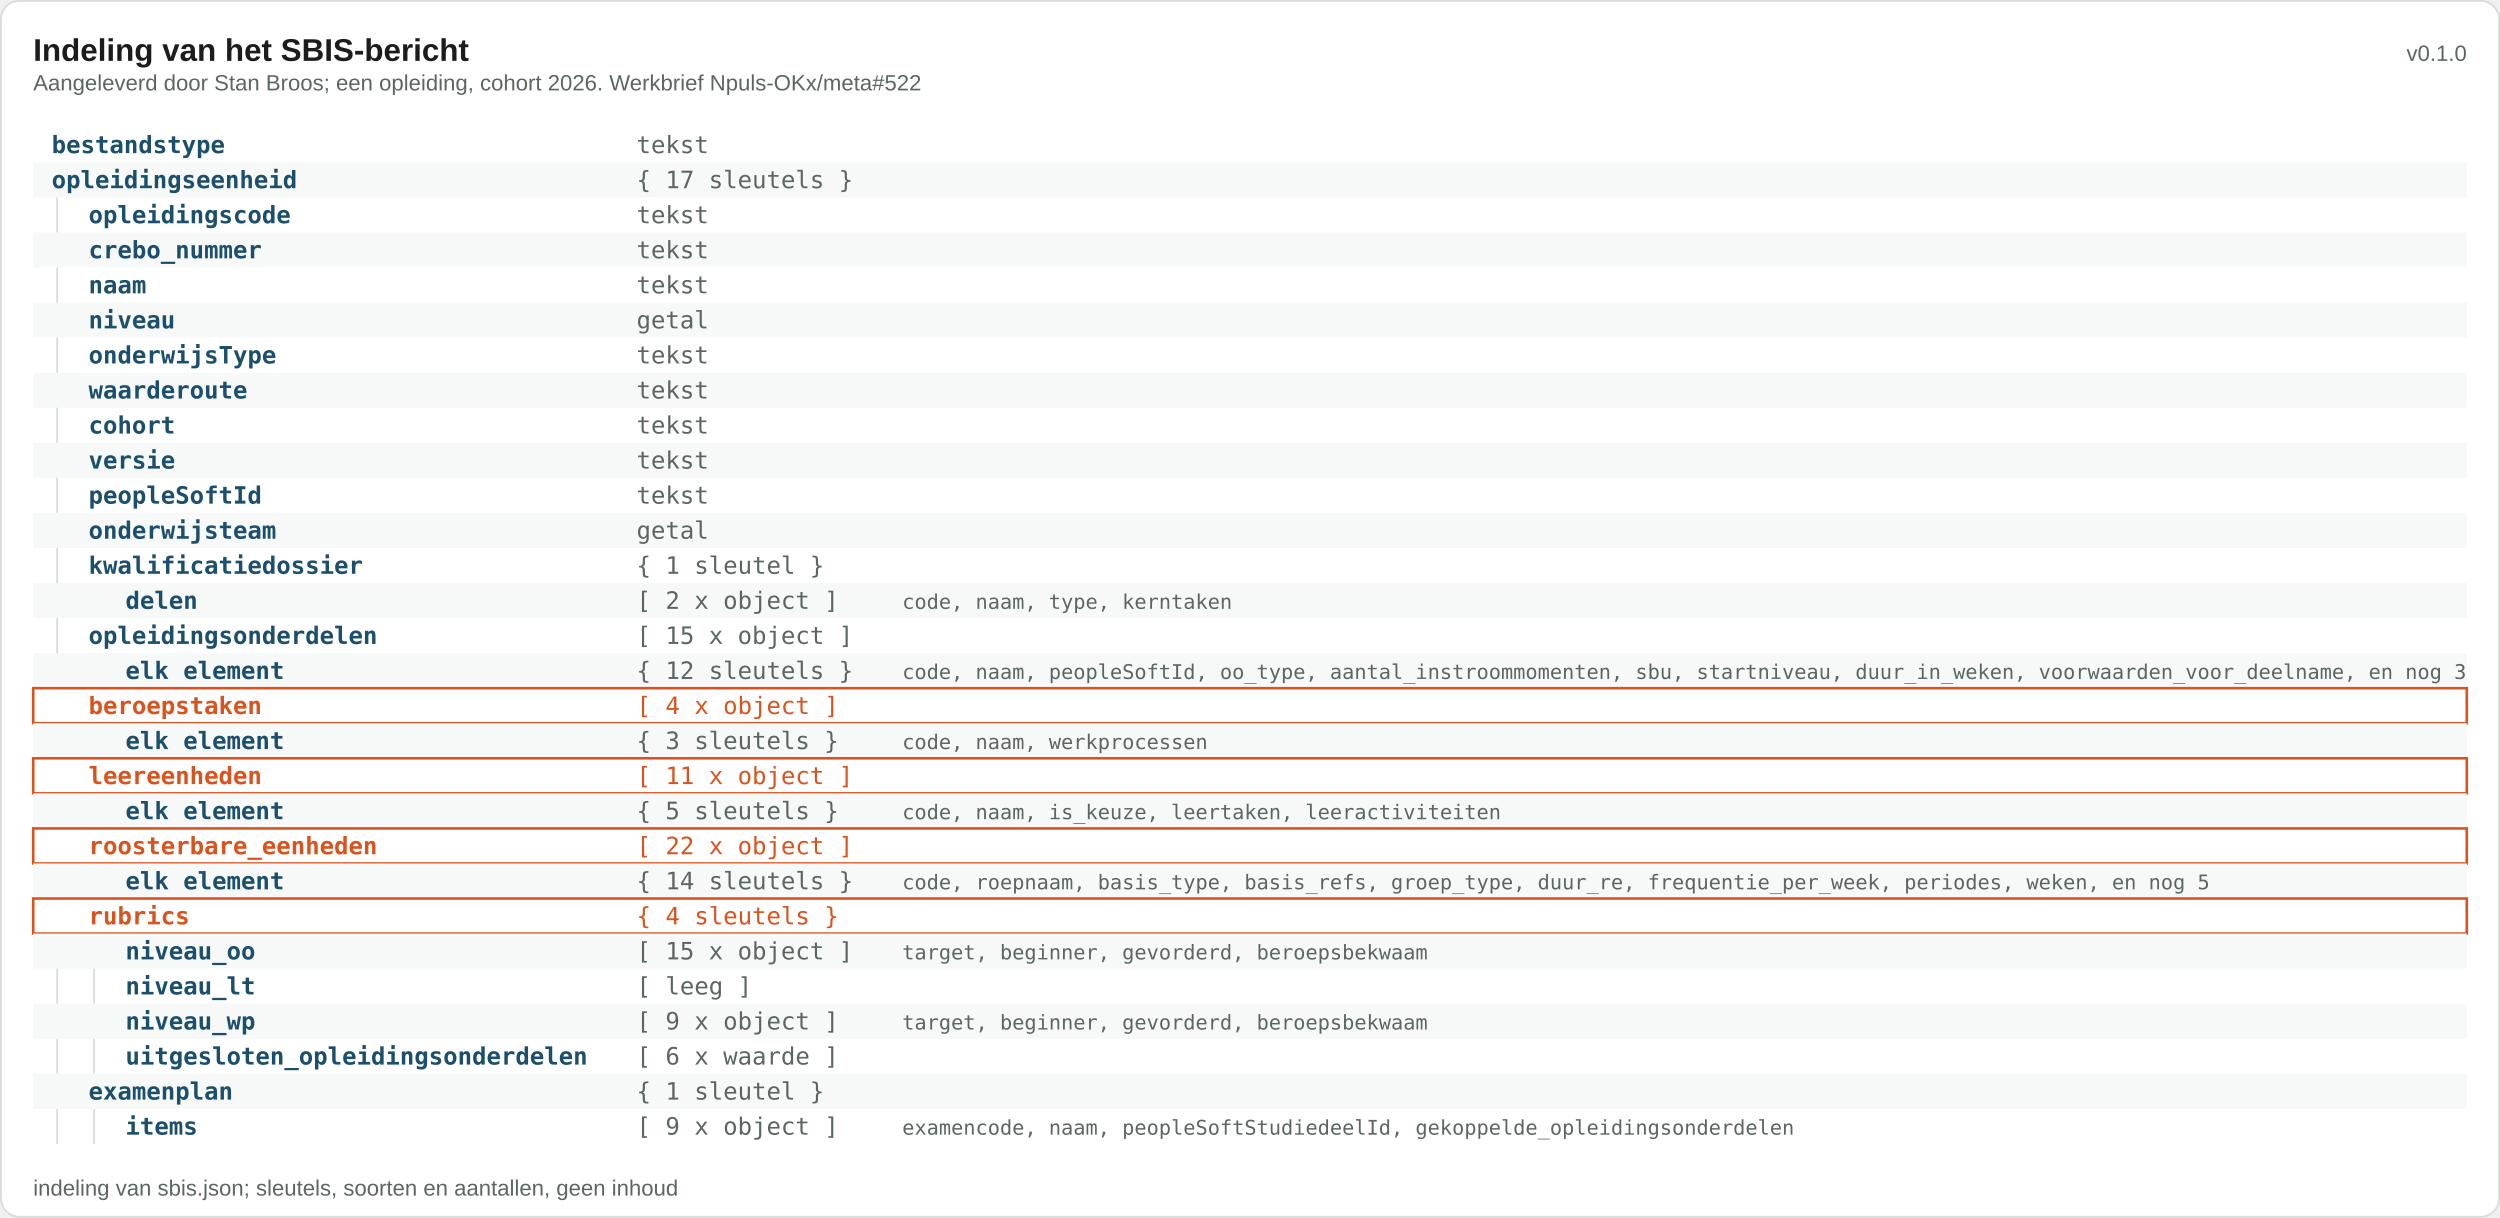
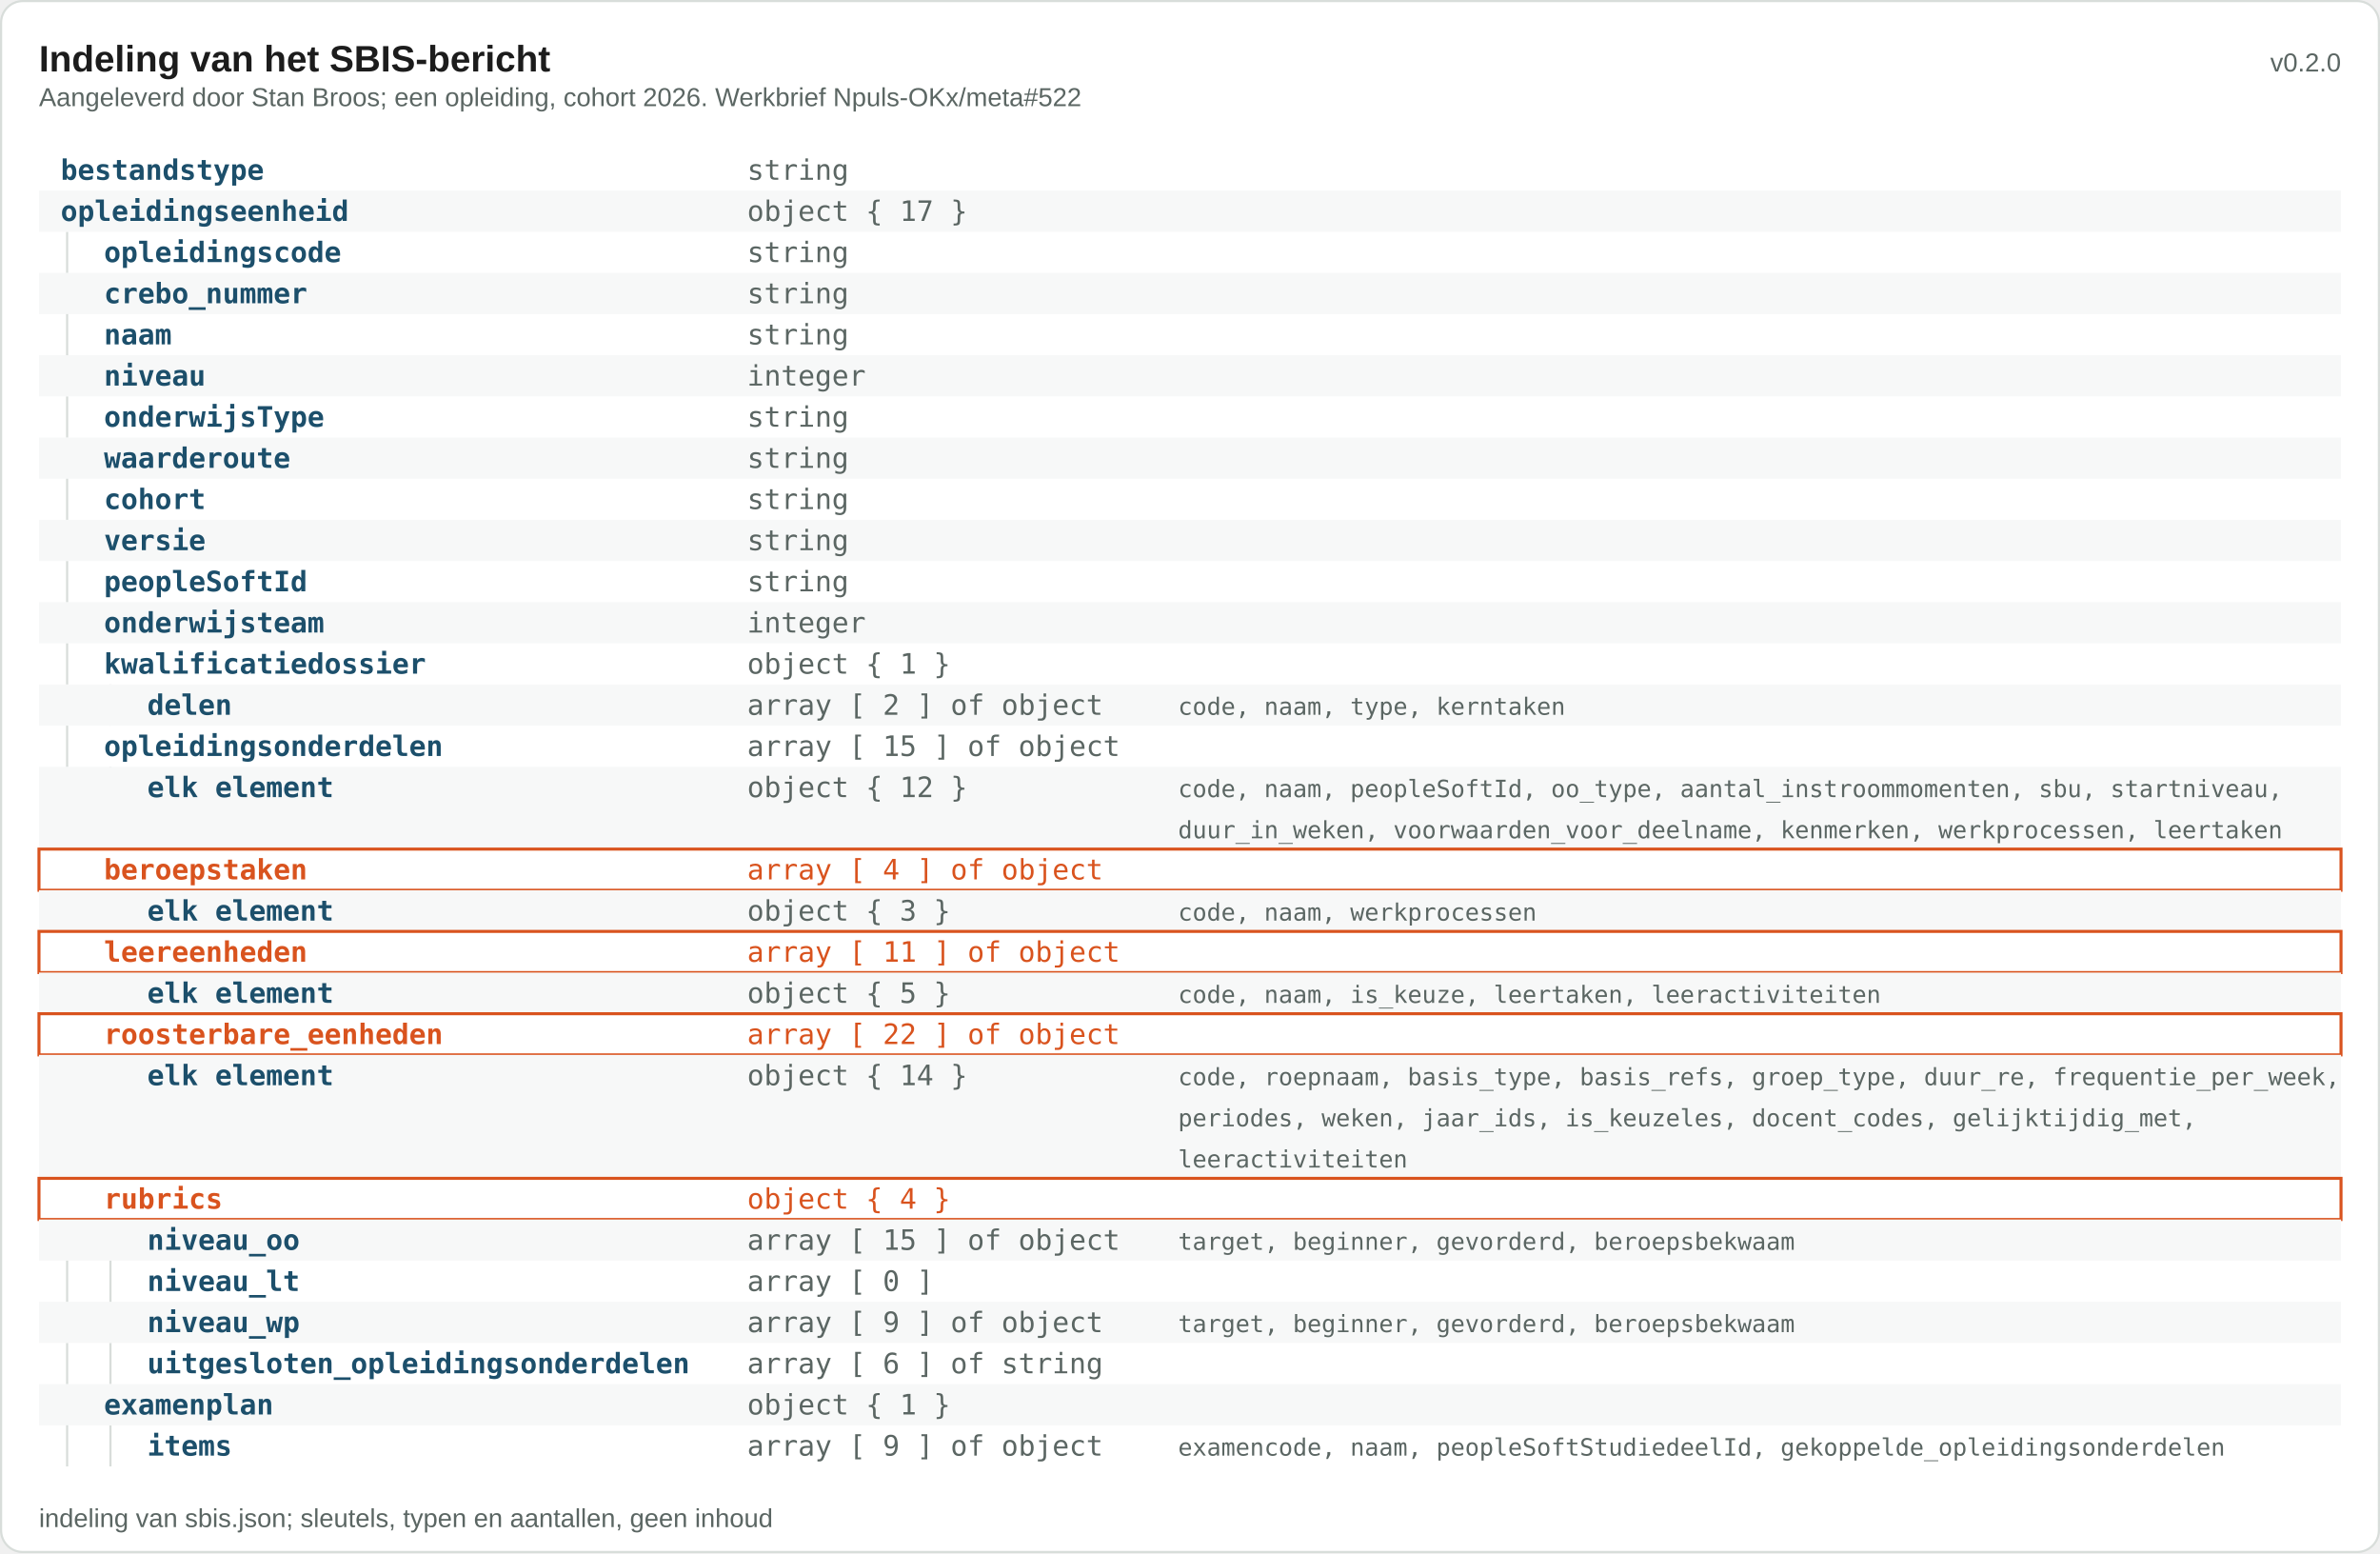
- <svg xmlns="http://www.w3.org/2000/svg" viewBox="0 0 1355 660" width="1355" height="660">
-   <rect x="0.5" y="0.5" width="1354" height="659" rx="10" fill="#ffffff" stroke="#d8ddda" />
+ <svg xmlns="http://www.w3.org/2000/svg" viewBox="0 0 1099 717" width="1099" height="717">
+   <rect x="0.5" y="0.5" width="1098" height="716" rx="10" fill="#ffffff" stroke="#d8ddda" />
  <text x="18" y="33" font-family="Arial, Helvetica, sans-serif" font-size="17" font-weight="bold" fill="#1c1c1c" text-anchor="start">Indeling van het SBIS-bericht</text>
  <text x="18" y="49" font-family="Arial, Helvetica, sans-serif" font-size="12" fill="#5b6663" text-anchor="start">Aangeleverd door Stan Broos; een opleiding, cohort 2026. Werkbrief Npuls-OKx/meta#522</text>
-   <text x="1337" y="33" font-family="Arial, Helvetica, sans-serif" font-size="12" fill="#5b6663" text-anchor="end">v0.1.0</text>
+   <text x="1081" y="33" font-family="Arial, Helvetica, sans-serif" font-size="12" fill="#5b6663" text-anchor="end">v0.2.0</text>
  <path d="M31 107V126" stroke="#d8ddda" />
  <path d="M31 126V145" stroke="#d8ddda" />
  <path d="M31 145V164" stroke="#d8ddda" />
  <path d="M31 164V183" stroke="#d8ddda" />
  <path d="M31 183V202" stroke="#d8ddda" />
  <path d="M31 202V221" stroke="#d8ddda" />
  <path d="M31 221V240" stroke="#d8ddda" />
  <path d="M31 240V259" stroke="#d8ddda" />
  <path d="M31 259V278" stroke="#d8ddda" />
  <path d="M31 278V297" stroke="#d8ddda" />
  <path d="M31 297V316" stroke="#d8ddda" />
  <path d="M31 316V335" stroke="#d8ddda" />
  <path d="M51 316V335" stroke="#d8ddda" />
  <path d="M31 335V354" stroke="#d8ddda" />
-   <path d="M31 354V373" stroke="#d8ddda" />
-   <path d="M51 354V373" stroke="#d8ddda" />
-   <path d="M31 373V392" stroke="#d8ddda" />
+   <path d="M31 354V392" stroke="#d8ddda" />
+   <path d="M51 354V392" stroke="#d8ddda" />
  <path d="M31 392V411" stroke="#d8ddda" />
-   <path d="M51 392V411" stroke="#d8ddda" />
  <path d="M31 411V430" stroke="#d8ddda" />
+   <path d="M51 411V430" stroke="#d8ddda" />
  <path d="M31 430V449" stroke="#d8ddda" />
-   <path d="M51 430V449" stroke="#d8ddda" />
  <path d="M31 449V468" stroke="#d8ddda" />
+   <path d="M51 449V468" stroke="#d8ddda" />
  <path d="M31 468V487" stroke="#d8ddda" />
-   <path d="M51 468V487" stroke="#d8ddda" />
-   <path d="M31 487V506" stroke="#d8ddda" />
-   <path d="M31 506V525" stroke="#d8ddda" />
-   <path d="M51 506V525" stroke="#d8ddda" />
-   <path d="M31 525V544" stroke="#d8ddda" />
-   <path d="M51 525V544" stroke="#d8ddda" />
+   <path d="M31 487V544" stroke="#d8ddda" />
+   <path d="M51 487V544" stroke="#d8ddda" />
  <path d="M31 544V563" stroke="#d8ddda" />
-   <path d="M51 544V563" stroke="#d8ddda" />
  <path d="M31 563V582" stroke="#d8ddda" />
  <path d="M51 563V582" stroke="#d8ddda" />
  <path d="M31 582V601" stroke="#d8ddda" />
+   <path d="M51 582V601" stroke="#d8ddda" />
  <path d="M31 601V620" stroke="#d8ddda" />
  <path d="M51 601V620" stroke="#d8ddda" />
+   <path d="M31 620V639" stroke="#d8ddda" />
+   <path d="M51 620V639" stroke="#d8ddda" />
+   <path d="M31 639V658" stroke="#d8ddda" />
+   <path d="M31 658V677" stroke="#d8ddda" />
+   <path d="M51 658V677" stroke="#d8ddda" />
  <text x="28" y="83" font-family="'DejaVu Sans Mono', 'Liberation Mono', Consolas, monospace" font-size="13" font-weight="bold" fill="#1c4f6b">bestandstype</text>
-   <text x="345" y="83" font-family="'DejaVu Sans Mono', 'Liberation Mono', Consolas, monospace" font-size="13" fill="#5b6663">tekst</text>
-   <rect x="18" y="88" width="1319" height="19" fill="#f7f8f8" />
+   <text x="345" y="83" font-family="'DejaVu Sans Mono', 'Liberation Mono', Consolas, monospace" font-size="13" fill="#5b6663">string</text>
+   <rect x="18" y="88" width="1063" height="19" fill="#f7f8f8" />
  <text x="28" y="102" font-family="'DejaVu Sans Mono', 'Liberation Mono', Consolas, monospace" font-size="13" font-weight="bold" fill="#1c4f6b">opleidingseenheid</text>
-   <text x="345" y="102" font-family="'DejaVu Sans Mono', 'Liberation Mono', Consolas, monospace" font-size="13" fill="#5b6663">{ 17 sleutels }</text>
+   <text x="345" y="102" font-family="'DejaVu Sans Mono', 'Liberation Mono', Consolas, monospace" font-size="13" fill="#5b6663">object { 17 }</text>
  <text x="48" y="121" font-family="'DejaVu Sans Mono', 'Liberation Mono', Consolas, monospace" font-size="13" font-weight="bold" fill="#1c4f6b">opleidingscode</text>
-   <text x="345" y="121" font-family="'DejaVu Sans Mono', 'Liberation Mono', Consolas, monospace" font-size="13" fill="#5b6663">tekst</text>
-   <rect x="18" y="126" width="1319" height="19" fill="#f7f8f8" />
+   <text x="345" y="121" font-family="'DejaVu Sans Mono', 'Liberation Mono', Consolas, monospace" font-size="13" fill="#5b6663">string</text>
+   <rect x="18" y="126" width="1063" height="19" fill="#f7f8f8" />
  <text x="48" y="140" font-family="'DejaVu Sans Mono', 'Liberation Mono', Consolas, monospace" font-size="13" font-weight="bold" fill="#1c4f6b">crebo_nummer</text>
-   <text x="345" y="140" font-family="'DejaVu Sans Mono', 'Liberation Mono', Consolas, monospace" font-size="13" fill="#5b6663">tekst</text>
+   <text x="345" y="140" font-family="'DejaVu Sans Mono', 'Liberation Mono', Consolas, monospace" font-size="13" fill="#5b6663">string</text>
  <text x="48" y="159" font-family="'DejaVu Sans Mono', 'Liberation Mono', Consolas, monospace" font-size="13" font-weight="bold" fill="#1c4f6b">naam</text>
-   <text x="345" y="159" font-family="'DejaVu Sans Mono', 'Liberation Mono', Consolas, monospace" font-size="13" fill="#5b6663">tekst</text>
-   <rect x="18" y="164" width="1319" height="19" fill="#f7f8f8" />
+   <text x="345" y="159" font-family="'DejaVu Sans Mono', 'Liberation Mono', Consolas, monospace" font-size="13" fill="#5b6663">string</text>
+   <rect x="18" y="164" width="1063" height="19" fill="#f7f8f8" />
  <text x="48" y="178" font-family="'DejaVu Sans Mono', 'Liberation Mono', Consolas, monospace" font-size="13" font-weight="bold" fill="#1c4f6b">niveau</text>
-   <text x="345" y="178" font-family="'DejaVu Sans Mono', 'Liberation Mono', Consolas, monospace" font-size="13" fill="#5b6663">getal</text>
+   <text x="345" y="178" font-family="'DejaVu Sans Mono', 'Liberation Mono', Consolas, monospace" font-size="13" fill="#5b6663">integer</text>
  <text x="48" y="197" font-family="'DejaVu Sans Mono', 'Liberation Mono', Consolas, monospace" font-size="13" font-weight="bold" fill="#1c4f6b">onderwijsType</text>
-   <text x="345" y="197" font-family="'DejaVu Sans Mono', 'Liberation Mono', Consolas, monospace" font-size="13" fill="#5b6663">tekst</text>
-   <rect x="18" y="202" width="1319" height="19" fill="#f7f8f8" />
+   <text x="345" y="197" font-family="'DejaVu Sans Mono', 'Liberation Mono', Consolas, monospace" font-size="13" fill="#5b6663">string</text>
+   <rect x="18" y="202" width="1063" height="19" fill="#f7f8f8" />
  <text x="48" y="216" font-family="'DejaVu Sans Mono', 'Liberation Mono', Consolas, monospace" font-size="13" font-weight="bold" fill="#1c4f6b">waarderoute</text>
-   <text x="345" y="216" font-family="'DejaVu Sans Mono', 'Liberation Mono', Consolas, monospace" font-size="13" fill="#5b6663">tekst</text>
+   <text x="345" y="216" font-family="'DejaVu Sans Mono', 'Liberation Mono', Consolas, monospace" font-size="13" fill="#5b6663">string</text>
  <text x="48" y="235" font-family="'DejaVu Sans Mono', 'Liberation Mono', Consolas, monospace" font-size="13" font-weight="bold" fill="#1c4f6b">cohort</text>
-   <text x="345" y="235" font-family="'DejaVu Sans Mono', 'Liberation Mono', Consolas, monospace" font-size="13" fill="#5b6663">tekst</text>
-   <rect x="18" y="240" width="1319" height="19" fill="#f7f8f8" />
+   <text x="345" y="235" font-family="'DejaVu Sans Mono', 'Liberation Mono', Consolas, monospace" font-size="13" fill="#5b6663">string</text>
+   <rect x="18" y="240" width="1063" height="19" fill="#f7f8f8" />
  <text x="48" y="254" font-family="'DejaVu Sans Mono', 'Liberation Mono', Consolas, monospace" font-size="13" font-weight="bold" fill="#1c4f6b">versie</text>
-   <text x="345" y="254" font-family="'DejaVu Sans Mono', 'Liberation Mono', Consolas, monospace" font-size="13" fill="#5b6663">tekst</text>
+   <text x="345" y="254" font-family="'DejaVu Sans Mono', 'Liberation Mono', Consolas, monospace" font-size="13" fill="#5b6663">string</text>
  <text x="48" y="273" font-family="'DejaVu Sans Mono', 'Liberation Mono', Consolas, monospace" font-size="13" font-weight="bold" fill="#1c4f6b">peopleSoftId</text>
-   <text x="345" y="273" font-family="'DejaVu Sans Mono', 'Liberation Mono', Consolas, monospace" font-size="13" fill="#5b6663">tekst</text>
-   <rect x="18" y="278" width="1319" height="19" fill="#f7f8f8" />
+   <text x="345" y="273" font-family="'DejaVu Sans Mono', 'Liberation Mono', Consolas, monospace" font-size="13" fill="#5b6663">string</text>
+   <rect x="18" y="278" width="1063" height="19" fill="#f7f8f8" />
  <text x="48" y="292" font-family="'DejaVu Sans Mono', 'Liberation Mono', Consolas, monospace" font-size="13" font-weight="bold" fill="#1c4f6b">onderwijsteam</text>
-   <text x="345" y="292" font-family="'DejaVu Sans Mono', 'Liberation Mono', Consolas, monospace" font-size="13" fill="#5b6663">getal</text>
+   <text x="345" y="292" font-family="'DejaVu Sans Mono', 'Liberation Mono', Consolas, monospace" font-size="13" fill="#5b6663">integer</text>
  <text x="48" y="311" font-family="'DejaVu Sans Mono', 'Liberation Mono', Consolas, monospace" font-size="13" font-weight="bold" fill="#1c4f6b">kwalificatiedossier</text>
-   <text x="345" y="311" font-family="'DejaVu Sans Mono', 'Liberation Mono', Consolas, monospace" font-size="13" fill="#5b6663">{ 1 sleutel }</text>
-   <rect x="18" y="316" width="1319" height="19" fill="#f7f8f8" />
+   <text x="345" y="311" font-family="'DejaVu Sans Mono', 'Liberation Mono', Consolas, monospace" font-size="13" fill="#5b6663">object { 1 }</text>
+   <rect x="18" y="316" width="1063" height="19" fill="#f7f8f8" />
  <text x="68" y="330" font-family="'DejaVu Sans Mono', 'Liberation Mono', Consolas, monospace" font-size="13" font-weight="bold" fill="#1c4f6b">delen</text>
-   <text x="345" y="330" font-family="'DejaVu Sans Mono', 'Liberation Mono', Consolas, monospace" font-size="13" fill="#5b6663">[ 2 x object ]</text>
-   <text x="489" y="330" font-family="'DejaVu Sans Mono', 'Liberation Mono', Consolas, monospace" font-size="11" fill="#5b6663">code, naam, type, kerntaken</text>
+   <text x="345" y="330" font-family="'DejaVu Sans Mono', 'Liberation Mono', Consolas, monospace" font-size="13" fill="#5b6663">array [ 2 ] of object</text>
+   <text x="544" y="330" font-family="'DejaVu Sans Mono', 'Liberation Mono', Consolas, monospace" font-size="11" fill="#5b6663">code, naam, type, kerntaken</text>
  <text x="48" y="349" font-family="'DejaVu Sans Mono', 'Liberation Mono', Consolas, monospace" font-size="13" font-weight="bold" fill="#1c4f6b">opleidingsonderdelen</text>
-   <text x="345" y="349" font-family="'DejaVu Sans Mono', 'Liberation Mono', Consolas, monospace" font-size="13" fill="#5b6663">[ 15 x object ]</text>
-   <rect x="18" y="354" width="1319" height="19" fill="#f7f8f8" />
+   <text x="345" y="349" font-family="'DejaVu Sans Mono', 'Liberation Mono', Consolas, monospace" font-size="13" fill="#5b6663">array [ 15 ] of object</text>
+   <rect x="18" y="354" width="1063" height="38" fill="#f7f8f8" />
  <text x="68" y="368" font-family="'DejaVu Sans Mono', 'Liberation Mono', Consolas, monospace" font-size="13" font-weight="bold" fill="#1c4f6b">elk element</text>
-   <text x="345" y="368" font-family="'DejaVu Sans Mono', 'Liberation Mono', Consolas, monospace" font-size="13" fill="#5b6663">{ 12 sleutels }</text>
-   <text x="489" y="368" font-family="'DejaVu Sans Mono', 'Liberation Mono', Consolas, monospace" font-size="11" fill="#5b6663">code, naam, peopleSoftId, oo_type, aantal_instroommomenten, sbu, startniveau, duur_in_weken, voorwaarden_voor_deelname, en nog 3</text>
-   <rect x="18" y="373" width="1319" height="19" fill="#ffffff" stroke="#d9531e" stroke-width="1.4" />
-   <text x="48" y="387" font-family="'DejaVu Sans Mono', 'Liberation Mono', Consolas, monospace" font-size="13" font-weight="bold" fill="#d9531e">beroepstaken</text>
-   <text x="345" y="387" font-family="'DejaVu Sans Mono', 'Liberation Mono', Consolas, monospace" font-size="13" fill="#d9531e">[ 4 x object ]</text>
-   <rect x="18" y="392" width="1319" height="19" fill="#f7f8f8" />
-   <text x="68" y="406" font-family="'DejaVu Sans Mono', 'Liberation Mono', Consolas, monospace" font-size="13" font-weight="bold" fill="#1c4f6b">elk element</text>
-   <text x="345" y="406" font-family="'DejaVu Sans Mono', 'Liberation Mono', Consolas, monospace" font-size="13" fill="#5b6663">{ 3 sleutels }</text>
-   <text x="489" y="406" font-family="'DejaVu Sans Mono', 'Liberation Mono', Consolas, monospace" font-size="11" fill="#5b6663">code, naam, werkprocessen</text>
-   <rect x="18" y="411" width="1319" height="19" fill="#ffffff" stroke="#d9531e" stroke-width="1.4" />
-   <text x="48" y="425" font-family="'DejaVu Sans Mono', 'Liberation Mono', Consolas, monospace" font-size="13" font-weight="bold" fill="#d9531e">leereenheden</text>
-   <text x="345" y="425" font-family="'DejaVu Sans Mono', 'Liberation Mono', Consolas, monospace" font-size="13" fill="#d9531e">[ 11 x object ]</text>
-   <rect x="18" y="430" width="1319" height="19" fill="#f7f8f8" />
-   <text x="68" y="444" font-family="'DejaVu Sans Mono', 'Liberation Mono', Consolas, monospace" font-size="13" font-weight="bold" fill="#1c4f6b">elk element</text>
-   <text x="345" y="444" font-family="'DejaVu Sans Mono', 'Liberation Mono', Consolas, monospace" font-size="13" fill="#5b6663">{ 5 sleutels }</text>
-   <text x="489" y="444" font-family="'DejaVu Sans Mono', 'Liberation Mono', Consolas, monospace" font-size="11" fill="#5b6663">code, naam, is_keuze, leertaken, leeractiviteiten</text>
-   <rect x="18" y="449" width="1319" height="19" fill="#ffffff" stroke="#d9531e" stroke-width="1.4" />
-   <text x="48" y="463" font-family="'DejaVu Sans Mono', 'Liberation Mono', Consolas, monospace" font-size="13" font-weight="bold" fill="#d9531e">roosterbare_eenheden</text>
-   <text x="345" y="463" font-family="'DejaVu Sans Mono', 'Liberation Mono', Consolas, monospace" font-size="13" fill="#d9531e">[ 22 x object ]</text>
-   <rect x="18" y="468" width="1319" height="19" fill="#f7f8f8" />
-   <text x="68" y="482" font-family="'DejaVu Sans Mono', 'Liberation Mono', Consolas, monospace" font-size="13" font-weight="bold" fill="#1c4f6b">elk element</text>
-   <text x="345" y="482" font-family="'DejaVu Sans Mono', 'Liberation Mono', Consolas, monospace" font-size="13" fill="#5b6663">{ 14 sleutels }</text>
-   <text x="489" y="482" font-family="'DejaVu Sans Mono', 'Liberation Mono', Consolas, monospace" font-size="11" fill="#5b6663">code, roepnaam, basis_type, basis_refs, groep_type, duur_re, frequentie_per_week, periodes, weken, en nog 5</text>
-   <rect x="18" y="487" width="1319" height="19" fill="#ffffff" stroke="#d9531e" stroke-width="1.4" />
-   <text x="48" y="501" font-family="'DejaVu Sans Mono', 'Liberation Mono', Consolas, monospace" font-size="13" font-weight="bold" fill="#d9531e">rubrics</text>
-   <text x="345" y="501" font-family="'DejaVu Sans Mono', 'Liberation Mono', Consolas, monospace" font-size="13" fill="#d9531e">{ 4 sleutels }</text>
-   <rect x="18" y="506" width="1319" height="19" fill="#f7f8f8" />
-   <text x="68" y="520" font-family="'DejaVu Sans Mono', 'Liberation Mono', Consolas, monospace" font-size="13" font-weight="bold" fill="#1c4f6b">niveau_oo</text>
-   <text x="345" y="520" font-family="'DejaVu Sans Mono', 'Liberation Mono', Consolas, monospace" font-size="13" fill="#5b6663">[ 15 x object ]</text>
-   <text x="489" y="520" font-family="'DejaVu Sans Mono', 'Liberation Mono', Consolas, monospace" font-size="11" fill="#5b6663">target, beginner, gevorderd, beroepsbekwaam</text>
-   <text x="68" y="539" font-family="'DejaVu Sans Mono', 'Liberation Mono', Consolas, monospace" font-size="13" font-weight="bold" fill="#1c4f6b">niveau_lt</text>
-   <text x="345" y="539" font-family="'DejaVu Sans Mono', 'Liberation Mono', Consolas, monospace" font-size="13" fill="#5b6663">[ leeg ]</text>
-   <rect x="18" y="544" width="1319" height="19" fill="#f7f8f8" />
-   <text x="68" y="558" font-family="'DejaVu Sans Mono', 'Liberation Mono', Consolas, monospace" font-size="13" font-weight="bold" fill="#1c4f6b">niveau_wp</text>
-   <text x="345" y="558" font-family="'DejaVu Sans Mono', 'Liberation Mono', Consolas, monospace" font-size="13" fill="#5b6663">[ 9 x object ]</text>
-   <text x="489" y="558" font-family="'DejaVu Sans Mono', 'Liberation Mono', Consolas, monospace" font-size="11" fill="#5b6663">target, beginner, gevorderd, beroepsbekwaam</text>
-   <text x="68" y="577" font-family="'DejaVu Sans Mono', 'Liberation Mono', Consolas, monospace" font-size="13" font-weight="bold" fill="#1c4f6b">uitgesloten_opleidingsonderdelen</text>
-   <text x="345" y="577" font-family="'DejaVu Sans Mono', 'Liberation Mono', Consolas, monospace" font-size="13" fill="#5b6663">[ 6 x waarde ]</text>
-   <rect x="18" y="582" width="1319" height="19" fill="#f7f8f8" />
-   <text x="48" y="596" font-family="'DejaVu Sans Mono', 'Liberation Mono', Consolas, monospace" font-size="13" font-weight="bold" fill="#1c4f6b">examenplan</text>
-   <text x="345" y="596" font-family="'DejaVu Sans Mono', 'Liberation Mono', Consolas, monospace" font-size="13" fill="#5b6663">{ 1 sleutel }</text>
-   <text x="68" y="615" font-family="'DejaVu Sans Mono', 'Liberation Mono', Consolas, monospace" font-size="13" font-weight="bold" fill="#1c4f6b">items</text>
-   <text x="345" y="615" font-family="'DejaVu Sans Mono', 'Liberation Mono', Consolas, monospace" font-size="13" fill="#5b6663">[ 9 x object ]</text>
-   <text x="489" y="615" font-family="'DejaVu Sans Mono', 'Liberation Mono', Consolas, monospace" font-size="11" fill="#5b6663">examencode, naam, peopleSoftStudiedeelId, gekoppelde_opleidingsonderdelen</text>
-   <text x="18" y="648" font-family="Arial, Helvetica, sans-serif" font-size="12" fill="#5b6663" text-anchor="start">indeling van sbis.json; sleutels, soorten en aantallen, geen inhoud</text>
+   <text x="345" y="368" font-family="'DejaVu Sans Mono', 'Liberation Mono', Consolas, monospace" font-size="13" fill="#5b6663">object { 12 }</text>
+   <text x="544" y="368" font-family="'DejaVu Sans Mono', 'Liberation Mono', Consolas, monospace" font-size="11" fill="#5b6663">code, naam, peopleSoftId, oo_type, aantal_instroommomenten, sbu, startniveau,</text>
+   <text x="544" y="387" font-family="'DejaVu Sans Mono', 'Liberation Mono', Consolas, monospace" font-size="11" fill="#5b6663">duur_in_weken, voorwaarden_voor_deelname, kenmerken, werkprocessen, leertaken</text>
+   <rect x="18" y="392" width="1063" height="19" fill="#ffffff" stroke="#d9531e" stroke-width="1.4" />
+   <text x="48" y="406" font-family="'DejaVu Sans Mono', 'Liberation Mono', Consolas, monospace" font-size="13" font-weight="bold" fill="#d9531e">beroepstaken</text>
+   <text x="345" y="406" font-family="'DejaVu Sans Mono', 'Liberation Mono', Consolas, monospace" font-size="13" fill="#d9531e">array [ 4 ] of object</text>
+   <rect x="18" y="411" width="1063" height="19" fill="#f7f8f8" />
+   <text x="68" y="425" font-family="'DejaVu Sans Mono', 'Liberation Mono', Consolas, monospace" font-size="13" font-weight="bold" fill="#1c4f6b">elk element</text>
+   <text x="345" y="425" font-family="'DejaVu Sans Mono', 'Liberation Mono', Consolas, monospace" font-size="13" fill="#5b6663">object { 3 }</text>
+   <text x="544" y="425" font-family="'DejaVu Sans Mono', 'Liberation Mono', Consolas, monospace" font-size="11" fill="#5b6663">code, naam, werkprocessen</text>
+   <rect x="18" y="430" width="1063" height="19" fill="#ffffff" stroke="#d9531e" stroke-width="1.4" />
+   <text x="48" y="444" font-family="'DejaVu Sans Mono', 'Liberation Mono', Consolas, monospace" font-size="13" font-weight="bold" fill="#d9531e">leereenheden</text>
+   <text x="345" y="444" font-family="'DejaVu Sans Mono', 'Liberation Mono', Consolas, monospace" font-size="13" fill="#d9531e">array [ 11 ] of object</text>
+   <rect x="18" y="449" width="1063" height="19" fill="#f7f8f8" />
+   <text x="68" y="463" font-family="'DejaVu Sans Mono', 'Liberation Mono', Consolas, monospace" font-size="13" font-weight="bold" fill="#1c4f6b">elk element</text>
+   <text x="345" y="463" font-family="'DejaVu Sans Mono', 'Liberation Mono', Consolas, monospace" font-size="13" fill="#5b6663">object { 5 }</text>
+   <text x="544" y="463" font-family="'DejaVu Sans Mono', 'Liberation Mono', Consolas, monospace" font-size="11" fill="#5b6663">code, naam, is_keuze, leertaken, leeractiviteiten</text>
+   <rect x="18" y="468" width="1063" height="19" fill="#ffffff" stroke="#d9531e" stroke-width="1.4" />
+   <text x="48" y="482" font-family="'DejaVu Sans Mono', 'Liberation Mono', Consolas, monospace" font-size="13" font-weight="bold" fill="#d9531e">roosterbare_eenheden</text>
+   <text x="345" y="482" font-family="'DejaVu Sans Mono', 'Liberation Mono', Consolas, monospace" font-size="13" fill="#d9531e">array [ 22 ] of object</text>
+   <rect x="18" y="487" width="1063" height="57" fill="#f7f8f8" />
+   <text x="68" y="501" font-family="'DejaVu Sans Mono', 'Liberation Mono', Consolas, monospace" font-size="13" font-weight="bold" fill="#1c4f6b">elk element</text>
+   <text x="345" y="501" font-family="'DejaVu Sans Mono', 'Liberation Mono', Consolas, monospace" font-size="13" fill="#5b6663">object { 14 }</text>
+   <text x="544" y="501" font-family="'DejaVu Sans Mono', 'Liberation Mono', Consolas, monospace" font-size="11" fill="#5b6663">code, roepnaam, basis_type, basis_refs, groep_type, duur_re, frequentie_per_week,</text>
+   <text x="544" y="520" font-family="'DejaVu Sans Mono', 'Liberation Mono', Consolas, monospace" font-size="11" fill="#5b6663">periodes, weken, jaar_ids, is_keuzeles, docent_codes, gelijktijdig_met,</text>
+   <text x="544" y="539" font-family="'DejaVu Sans Mono', 'Liberation Mono', Consolas, monospace" font-size="11" fill="#5b6663">leeractiviteiten</text>
+   <rect x="18" y="544" width="1063" height="19" fill="#ffffff" stroke="#d9531e" stroke-width="1.4" />
+   <text x="48" y="558" font-family="'DejaVu Sans Mono', 'Liberation Mono', Consolas, monospace" font-size="13" font-weight="bold" fill="#d9531e">rubrics</text>
+   <text x="345" y="558" font-family="'DejaVu Sans Mono', 'Liberation Mono', Consolas, monospace" font-size="13" fill="#d9531e">object { 4 }</text>
+   <rect x="18" y="563" width="1063" height="19" fill="#f7f8f8" />
+   <text x="68" y="577" font-family="'DejaVu Sans Mono', 'Liberation Mono', Consolas, monospace" font-size="13" font-weight="bold" fill="#1c4f6b">niveau_oo</text>
+   <text x="345" y="577" font-family="'DejaVu Sans Mono', 'Liberation Mono', Consolas, monospace" font-size="13" fill="#5b6663">array [ 15 ] of object</text>
+   <text x="544" y="577" font-family="'DejaVu Sans Mono', 'Liberation Mono', Consolas, monospace" font-size="11" fill="#5b6663">target, beginner, gevorderd, beroepsbekwaam</text>
+   <text x="68" y="596" font-family="'DejaVu Sans Mono', 'Liberation Mono', Consolas, monospace" font-size="13" font-weight="bold" fill="#1c4f6b">niveau_lt</text>
+   <text x="345" y="596" font-family="'DejaVu Sans Mono', 'Liberation Mono', Consolas, monospace" font-size="13" fill="#5b6663">array [ 0 ]</text>
+   <rect x="18" y="601" width="1063" height="19" fill="#f7f8f8" />
+   <text x="68" y="615" font-family="'DejaVu Sans Mono', 'Liberation Mono', Consolas, monospace" font-size="13" font-weight="bold" fill="#1c4f6b">niveau_wp</text>
+   <text x="345" y="615" font-family="'DejaVu Sans Mono', 'Liberation Mono', Consolas, monospace" font-size="13" fill="#5b6663">array [ 9 ] of object</text>
+   <text x="544" y="615" font-family="'DejaVu Sans Mono', 'Liberation Mono', Consolas, monospace" font-size="11" fill="#5b6663">target, beginner, gevorderd, beroepsbekwaam</text>
+   <text x="68" y="634" font-family="'DejaVu Sans Mono', 'Liberation Mono', Consolas, monospace" font-size="13" font-weight="bold" fill="#1c4f6b">uitgesloten_opleidingsonderdelen</text>
+   <text x="345" y="634" font-family="'DejaVu Sans Mono', 'Liberation Mono', Consolas, monospace" font-size="13" fill="#5b6663">array [ 6 ] of string</text>
+   <rect x="18" y="639" width="1063" height="19" fill="#f7f8f8" />
+   <text x="48" y="653" font-family="'DejaVu Sans Mono', 'Liberation Mono', Consolas, monospace" font-size="13" font-weight="bold" fill="#1c4f6b">examenplan</text>
+   <text x="345" y="653" font-family="'DejaVu Sans Mono', 'Liberation Mono', Consolas, monospace" font-size="13" fill="#5b6663">object { 1 }</text>
+   <text x="68" y="672" font-family="'DejaVu Sans Mono', 'Liberation Mono', Consolas, monospace" font-size="13" font-weight="bold" fill="#1c4f6b">items</text>
+   <text x="345" y="672" font-family="'DejaVu Sans Mono', 'Liberation Mono', Consolas, monospace" font-size="13" fill="#5b6663">array [ 9 ] of object</text>
+   <text x="544" y="672" font-family="'DejaVu Sans Mono', 'Liberation Mono', Consolas, monospace" font-size="11" fill="#5b6663">examencode, naam, peopleSoftStudiedeelId, gekoppelde_opleidingsonderdelen</text>
+   <text x="18" y="705" font-family="Arial, Helvetica, sans-serif" font-size="12" fill="#5b6663" text-anchor="start">indeling van sbis.json; sleutels, typen en aantallen, geen inhoud</text>
</svg>
